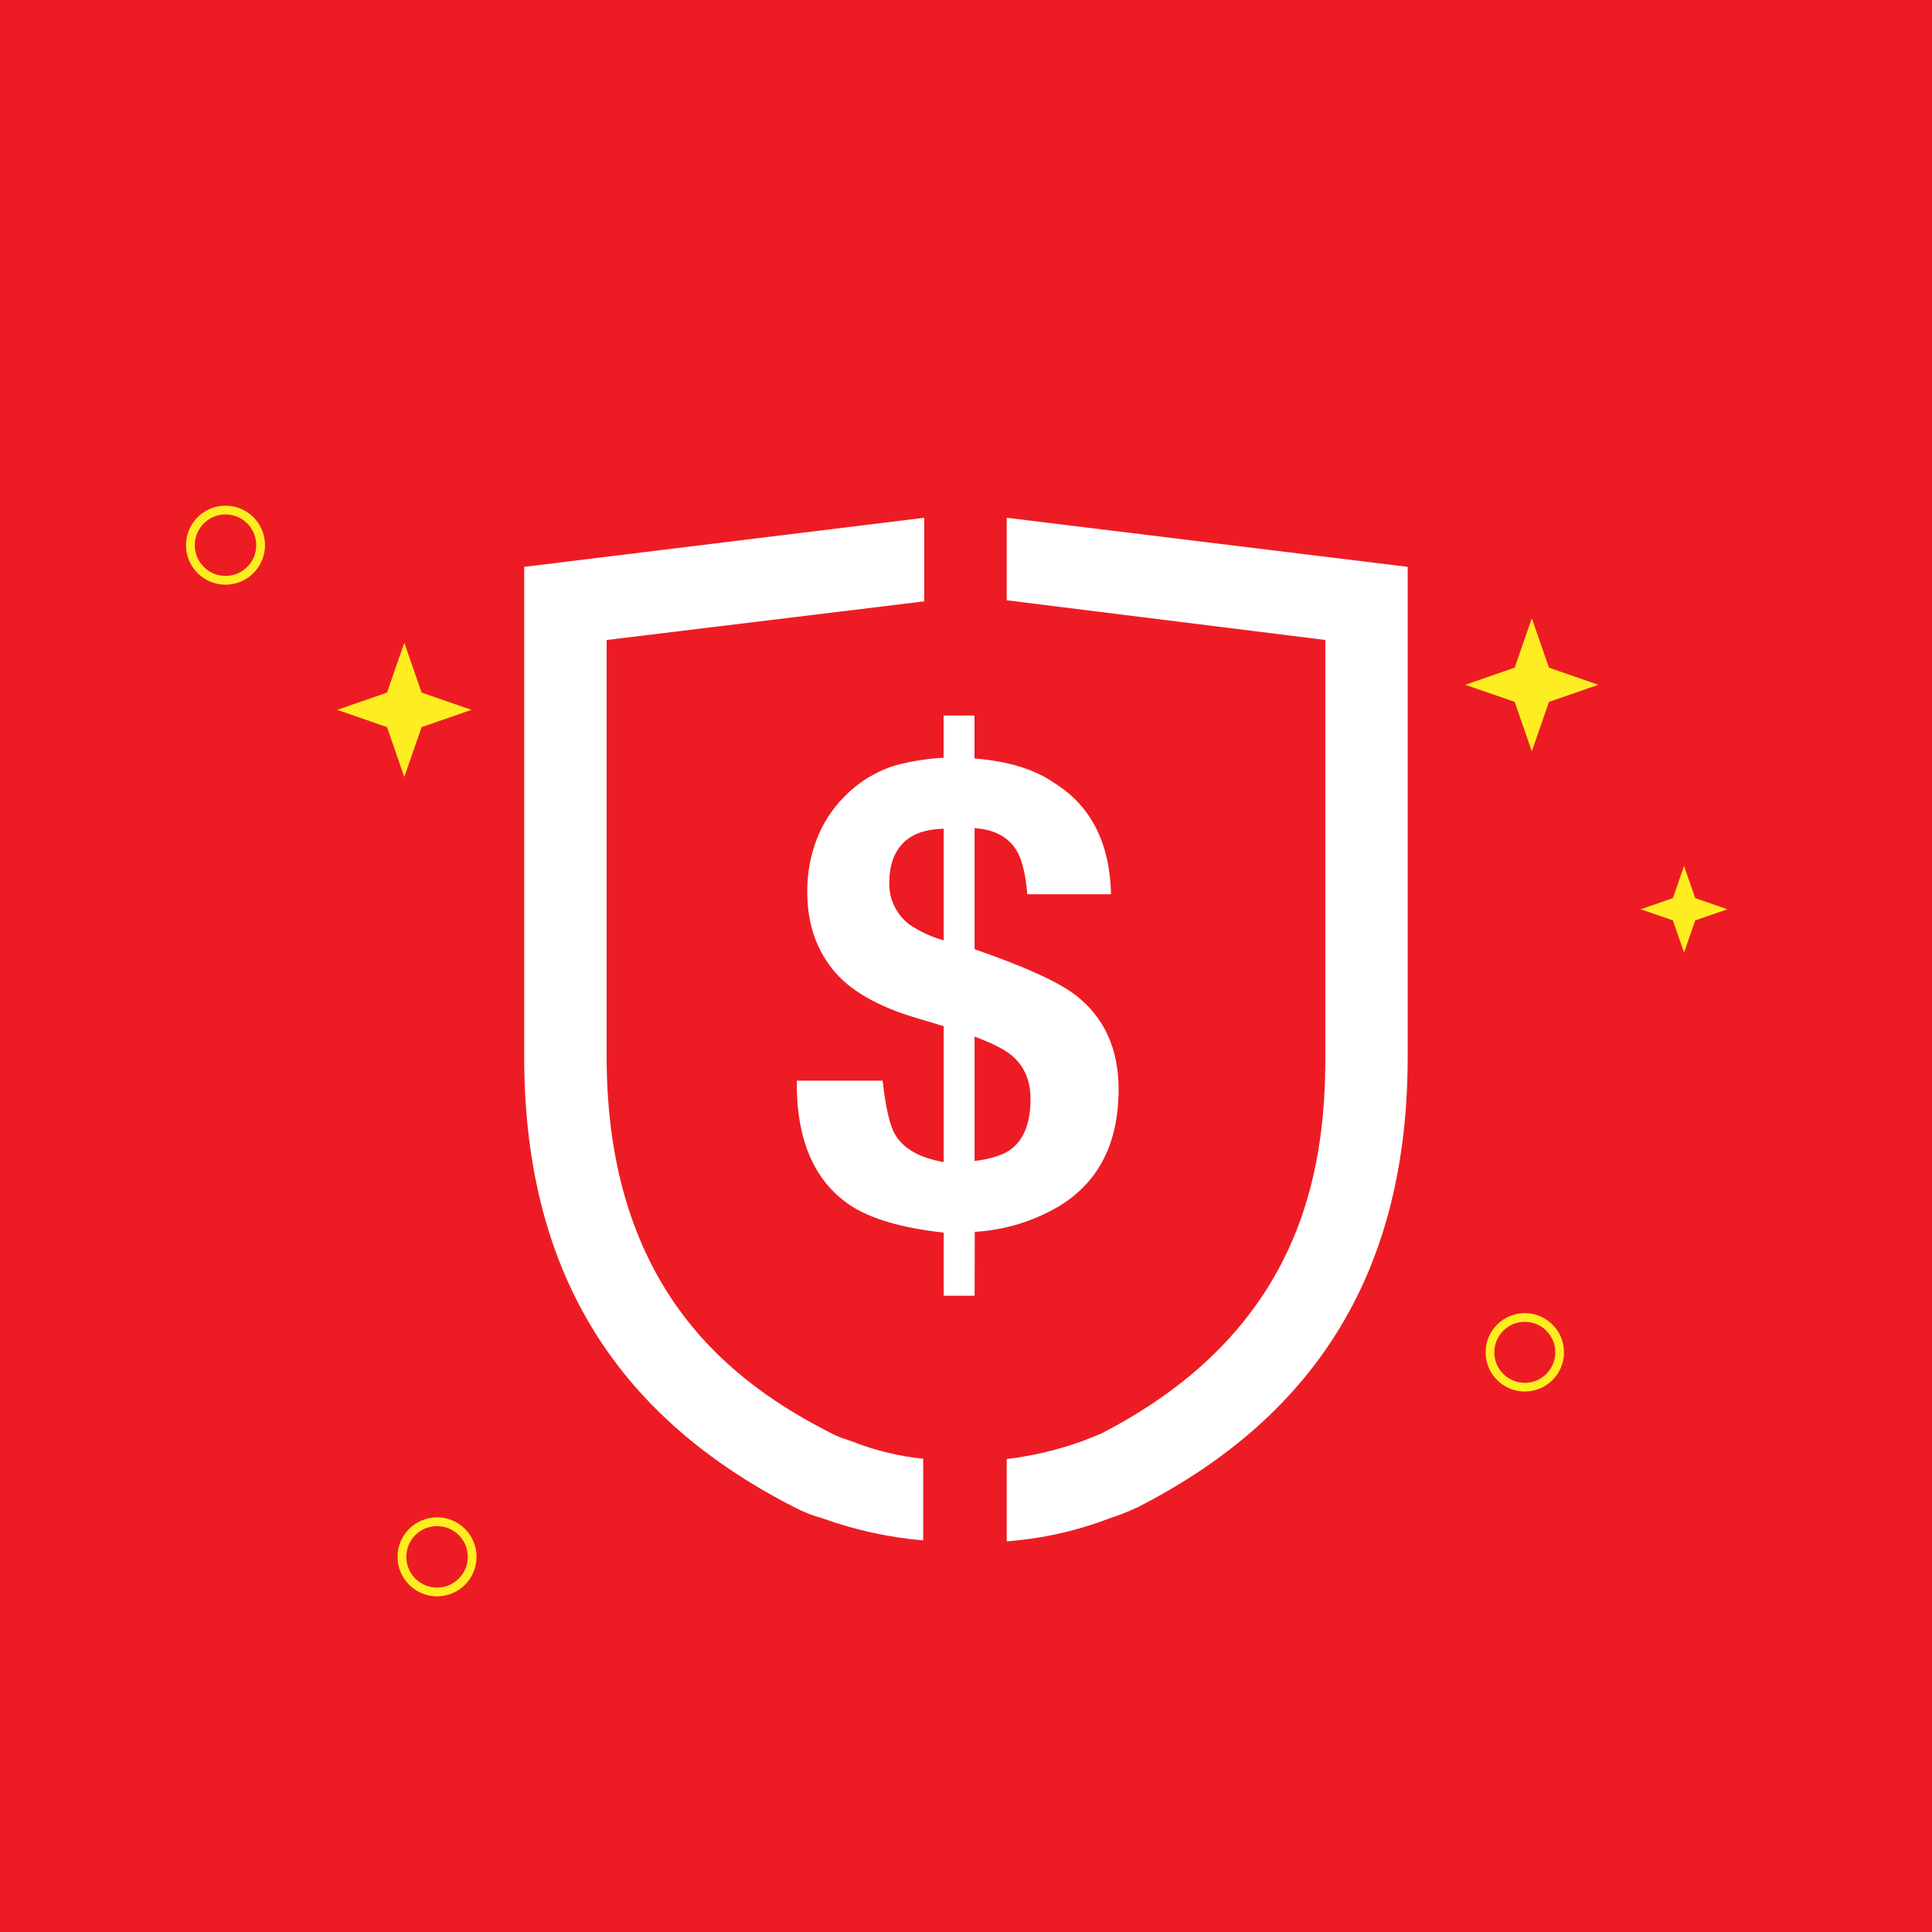
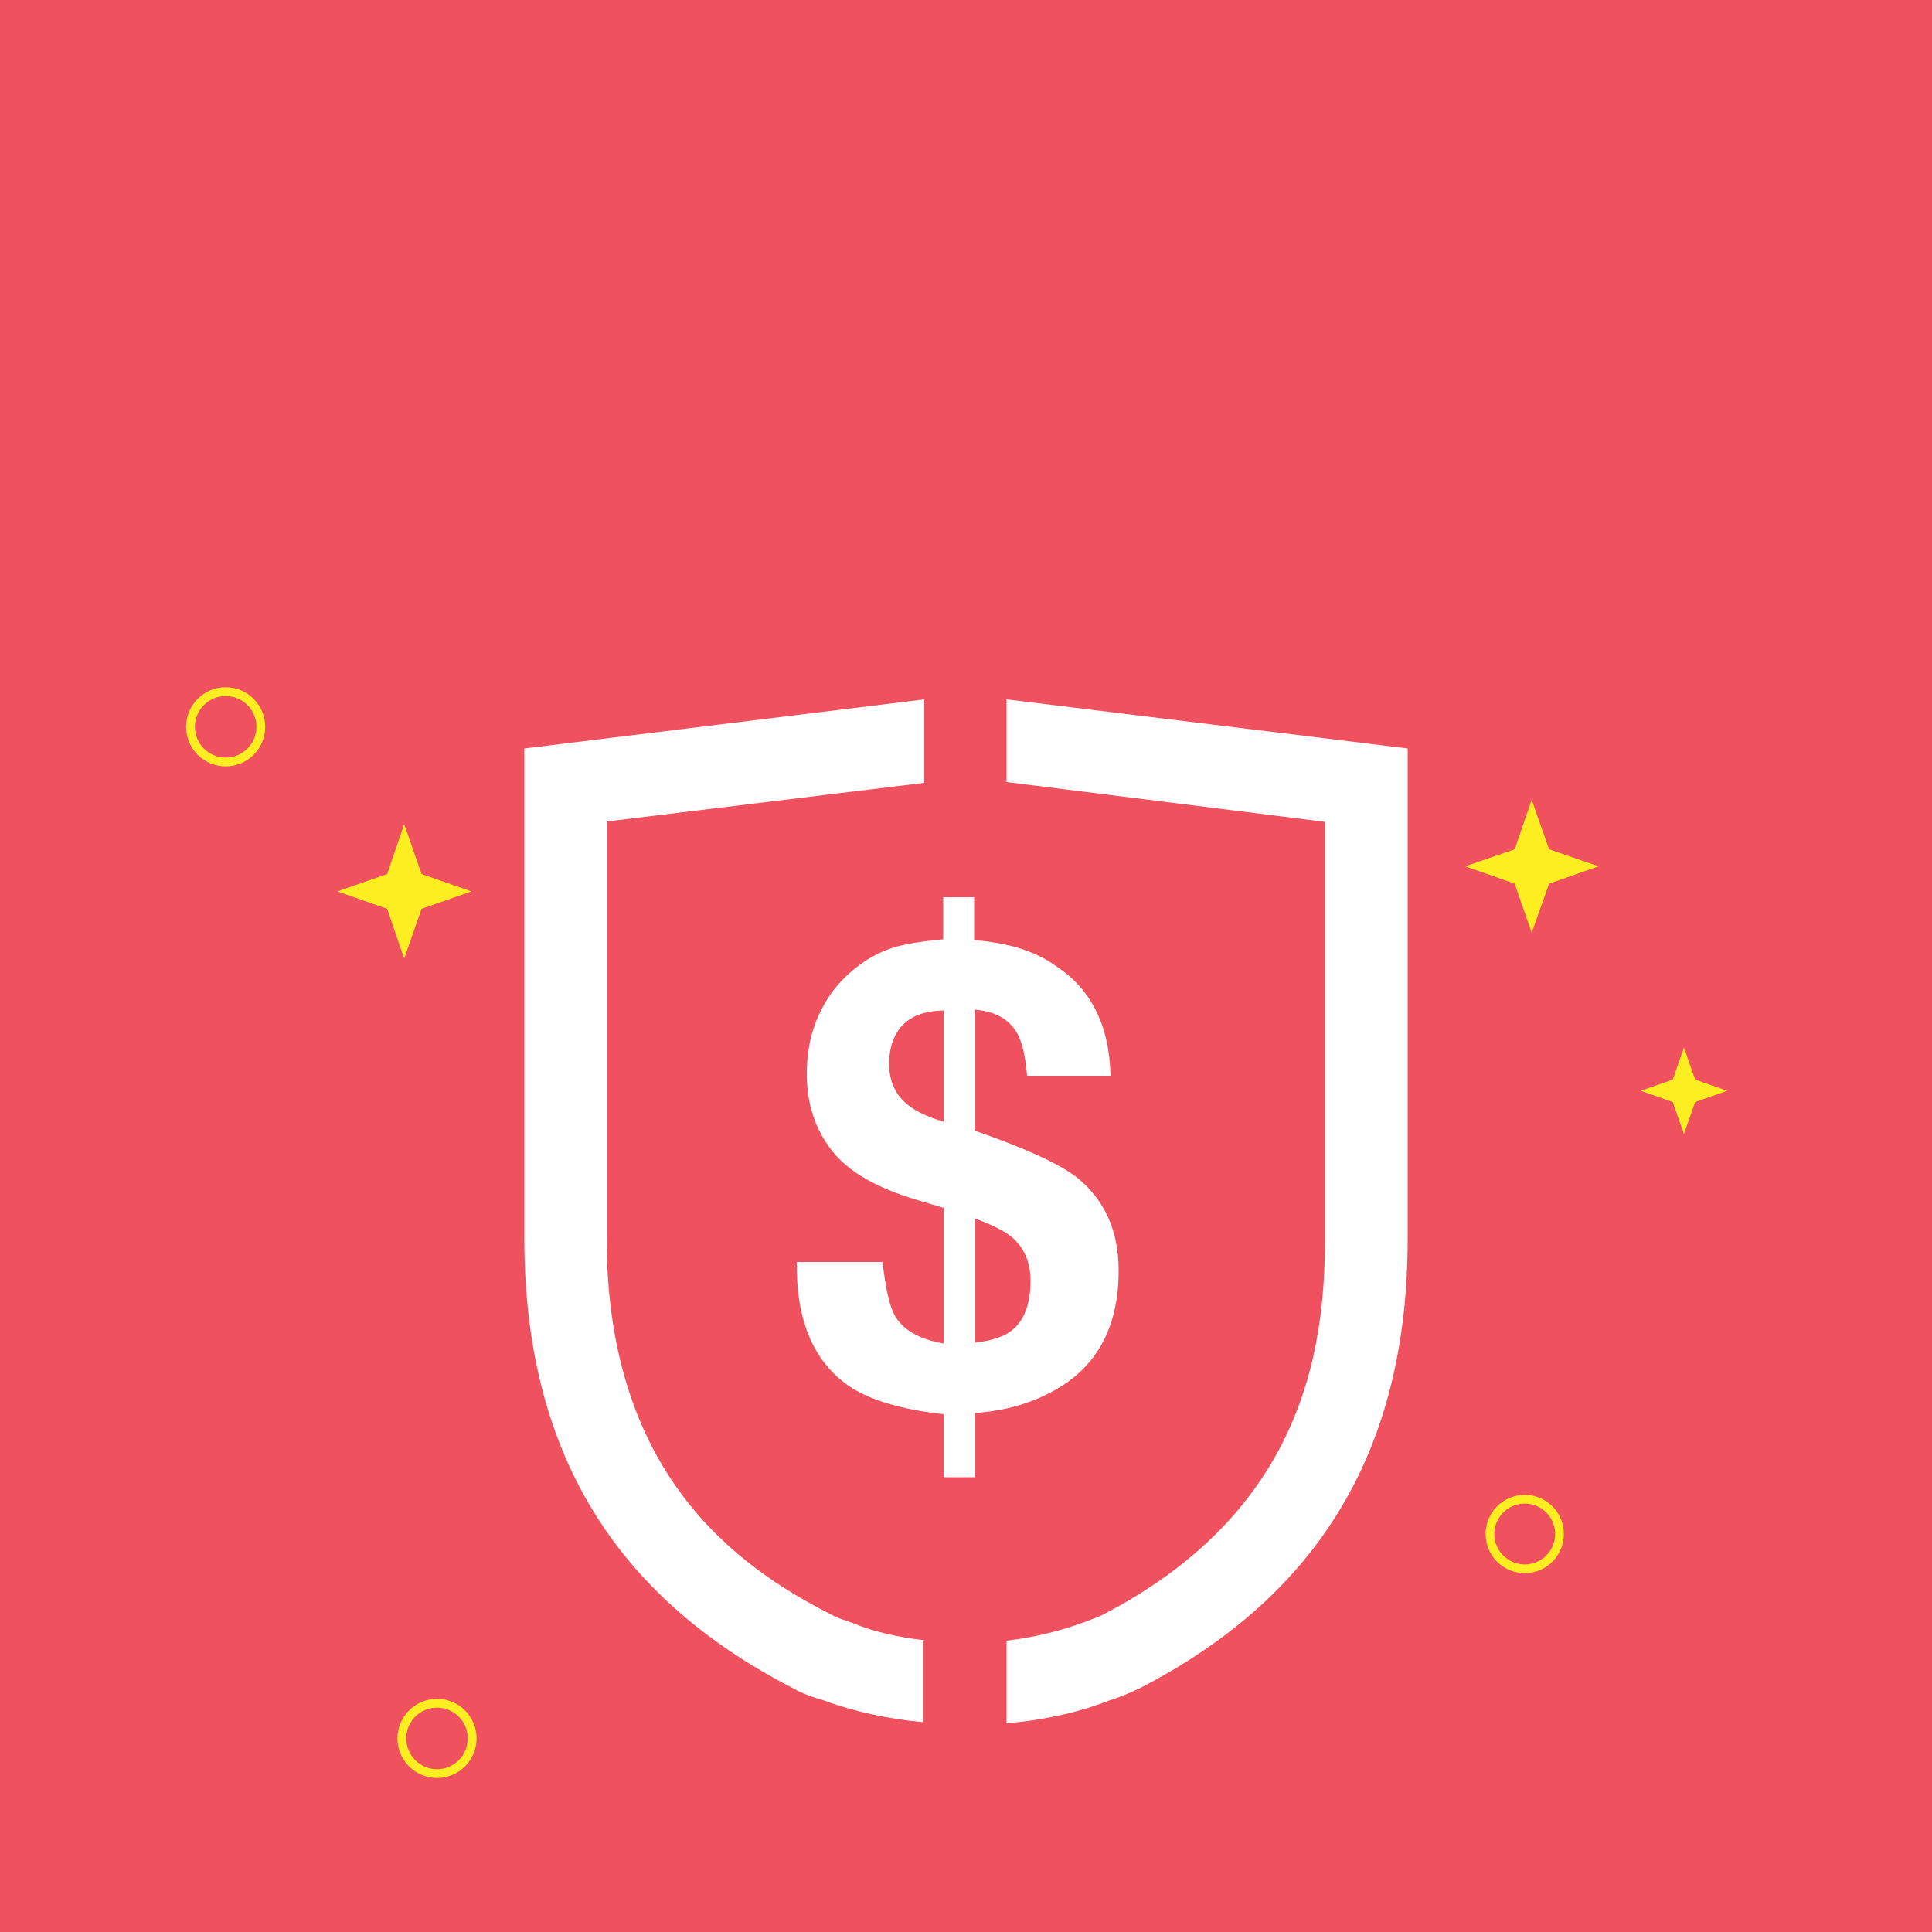
- <svg xmlns="http://www.w3.org/2000/svg" viewBox="0 0 500 500">
-   <defs>
-     <style>.cls-1{fill:#ed1c24;}.cls-2{fill:#fcee21;}.cls-3,.cls-4{fill:none;stroke:#fcee21;stroke-miterlimit:10;}.cls-3{stroke-width:2.25px;}.cls-4{stroke-width:2.27px;}.cls-5{fill:#fff;}</style>
-   </defs>
+ <svg xmlns="http://www.w3.org/2000/svg" version="1.1" x="0px" y="0px" viewBox="0 0 500 500" style="enable-background:new 0 0 500 500;" xml:space="preserve">
+   <style type="text/css">
+ 	.st0{fill:#FBB03B;}
+ 	.st1{fill:#A2BC53;}
+ 	.st2{fill:#E56575;}
+ 	.st3{fill:#F2D453;}
+ 	.st4{fill:#F2F2F2;}
+ 	.st5{fill:#65C4E5;stroke:#0071BC;stroke-miterlimit:10;}
+ 	.st6{fill:#EF97AA;}
+ 	.st7{fill:#29ABE2;}
+ 	.st8{fill:#44AD5C;}
+ 	.st9{fill:#EF525E;}
+ 	.st10{fill:#FCEE21;}
+ 	.st11{fill:none;stroke:#FCEE21;stroke-width:2.254;stroke-miterlimit:10;}
+ 	.st12{fill:none;stroke:#FCEE21;stroke-width:2.273;stroke-miterlimit:10;}
+ 	.st13{fill:#29ABE2;stroke:#0071BC;stroke-miterlimit:10;}
+ 	.st14{fill:#FFFFFF;}
+ 	.st15{fill:none;stroke:#FFFFFF;stroke-width:2.254;stroke-miterlimit:10;}
+ 	.st16{fill:none;stroke:#FFFFFF;stroke-width:2.273;stroke-miterlimit:10;}
+ 	.st17{fill:#F7931E;}
+ 	.st18{fill:#63703A;}
+ 	.st19{fill:#50592A;}
+ 	.st20{fill:#8C9663;}
+ 	.st21{fill:#848964;}
+ 	.st22{fill:#AA8465;}
+ 	.st23{fill:#736357;}
+ 	.st24{fill:#332823;}
+ 	.st25{fill:#666666;}
+ 	.st26{fill:#333333;}
+ 	.st27{fill:#F43122;}
+ 	.st28{fill:#C93C35;}
+ 	.st29{fill:#F44E45;}
+ 	.st30{fill:#E2AAB7;}
+ 	.st31{fill:#E593A3;}
+ 	.st32{fill:#40A4BF;}
+ 	.st33{fill:#1A8DB5;}
+ 	.st34{fill:#ACB5BC;}
+ 	.st35{fill:#939BA0;}
+ 	.st36{fill:#E8E8E8;}
+ 	.st37{fill:#C9C7C7;}
+ 	.st38{fill:none;stroke:#35302D;stroke-width:5;stroke-miterlimit:10;}
+ 	.st39{fill:#ED1C24;}
+ 	.st40{fill:#493C38;}
+ 	.st41{fill:#F4D9BD;}
+ 	.st42{fill:#EBA288;}
+ 	.st43{opacity:0.4;fill:#E4847C;}
+ 	.st44{fill:#5B5B5B;}
+ 	.st45{fill:#303030;}
+ 	.st46{fill:#F7F2F2;}
+ 	.st47{fill:#AFAFAF;}
+ 	.st48{fill:#FFDDBB;}
+ 	.st49{fill:#FFCCAA;}
+ 	.st50{fill:#AA663F;}
+ 	.st51{fill:#9C4C2E;}
+ 	.st52{fill:#EA7DB1;}
+ 	.st53{fill:#ED5AA7;}
+ 	.st54{fill:#F4E65D;}
+ 	.st55{fill:#F2D34E;}
+ 	.st56{fill:#ED1E79;}
+ 	.st57{fill:#543D34;}
+ 	.st58{fill:#C4A58A;}
+ 	.st59{fill:#A67C52;}
+ 	.st60{fill:#F15A24;}
+ 	.st61{fill:#42210B;}
+ 	.st62{fill:#949494;}
+ 	.st63{fill:#E0E2E2;}
+ 	.st64{fill:#F2715B;}
+ 	.st65{fill:#D1D3D5;}
+ 	.st66{fill:#3B444F;}
+ 	.st67{fill:#E6E6E6;}
+ 	.st68{fill:#B3B3B3;}
+ 	.st69{fill:#1C8FB7;}
+ 	.st70{fill-rule:evenodd;clip-rule:evenodd;fill:#FCEE21;}
+ 	.st71{opacity:0.5;fill:#FFFFFF;}
+ 	.st72{fill:none;stroke:#F7931E;stroke-width:8.278;stroke-miterlimit:10;}
+ 	.st73{fill:#FFFFFF;stroke:#FFFFFF;stroke-width:7.468;stroke-miterlimit:10;}
+ 	.st74{fill:#65C4E5;}
+ 	.st75{fill:none;stroke:#29ABE2;stroke-width:2;stroke-miterlimit:10;}
+ 	.st76{fill:none;stroke:#29ABE2;stroke-width:2;stroke-miterlimit:10;stroke-dasharray:8.571,5.357;}
+ 	.st77{fill:none;stroke:#1D8EB5;stroke-width:2;stroke-miterlimit:10;}
+ 	.st78{fill:none;stroke:#1D8EB5;stroke-width:2;stroke-miterlimit:10;stroke-dasharray:8.571,5.357;}
+ </style>
  <g id="BG">
-     <rect class="cls-1" width="500" height="500" />
-     <polygon class="cls-2" points="396.43 160 400.87 172.79 413.65 177.22 400.87 181.65 396.43 194.44 392 181.65 379.21 177.22 392 172.79 396.43 160" />
-     <polygon class="cls-2" points="104.63 166.35 109.11 179.24 122 183.71 109.11 188.18 104.63 201.08 100.16 188.18 87.27 183.71 100.16 179.24 104.63 166.35" />
-     <polygon class="cls-2" points="435.83 224.11 438.72 232.43 447.04 235.32 438.72 238.2 435.83 246.53 432.95 238.2 424.62 235.32 432.95 232.43 435.83 224.11" />
-     <circle class="cls-3" cx="394.62" cy="349.98" r="9.02" />
-     <circle class="cls-4" cx="58.36" cy="141.09" r="9.09" />
-     <circle class="cls-4" cx="113.11" cy="402.91" r="9.09" />
+     <rect x="0" class="st9" width="500" height="500" />
+     <polygon class="st10" points="396.4,207 400.9,219.8 413.7,224.2 400.9,228.7 396.4,241.4 392,228.7 379.2,224.2 392,219.8  " />
+     <polygon class="st10" points="104.6,213.3 109.1,226.2 122,230.7 109.1,235.2 104.6,248.1 100.2,235.2 87.3,230.7 100.2,226.2  " />
+     <polygon class="st10" points="435.8,271.1 438.7,279.4 447,282.3 438.7,285.2 435.8,293.5 432.9,285.2 424.6,282.3 432.9,279.4     " />
+     <circle class="st11" cx="394.6" cy="397" r="9" />
+     <circle class="st12" cx="58.4" cy="188.1" r="9.1" />
+     <circle class="st12" cx="113.1" cy="449.9" r="9.1" />
  </g>
-   <g id="Layer_1" data-name="Layer 1">
-     <path class="cls-5" d="M260.54,134v21.35L343,165.63V273.48c0,29.19-5.95,70.82-58.12,97.58l-4.06,1.62L280,373a89.54,89.54,0,0,1-19.46,4.6V398.9A94.35,94.35,0,0,0,287,393a62.39,62.39,0,0,0,7.57-3c47-24.06,69.74-62.17,69.74-116.5V146.7Z" />
-     <path class="cls-5" d="M239.19,377.55a69.66,69.66,0,0,1-18.92-4.6l-.81-.27a25.07,25.07,0,0,1-4.06-1.62C190.26,358.35,157,334.3,157,273.48V165.63l82.18-10V134L135.66,146.7V273.48c0,54.33,22.71,92.44,69.74,116.5a36.77,36.77,0,0,0,7.57,3,103,103,0,0,0,25.95,5.68V377.55Z" />
-     <path class="cls-5" d="M252.22,335.34h-8V319q-16.22-1.8-24.19-7.07-14.07-9.47-13.82-32.25h22.21q1.16,10.37,3.21,13.9,3.21,5.52,12.59,7.16V265.57l-6.67-2q-15.7-4.6-22.17-12.83t-6.46-19.83A37.12,37.12,0,0,1,211.45,217a31.74,31.74,0,0,1,7-10.77,31.36,31.36,0,0,1,13-8.07,59.09,59.09,0,0,1,12.75-2.05V185.18h8v11.11q13.35,1.07,21,6.58,13.85,8.81,14.34,28.55H265.88q-.66-7.32-2.44-10.69-3.09-5.85-11.22-6.42v31.35q19.5,6.74,26.21,11.93,11.07,8.64,11.06,24.35,0,20.73-15.22,30.11a48.34,48.34,0,0,1-22,6.75Zm-8-120.87q-7.16.17-10.61,3.83t-3.46,10a13.15,13.15,0,0,0,5.18,10.94,29.34,29.34,0,0,0,8.89,4.11Zm8,86q6.42-.82,9.36-3,5.12-3.78,5.12-13.08,0-7.08-4.8-11.19-2.85-2.39-9.68-4.94Z" />
+   <g id="Layer_1">
+     <g>
+       <path class="st14" d="M260.5,181v21.4l82.4,10.3v107.9c0,29.2-5.9,70.8-58.1,97.6c-1.4,0.5-2.7,1.1-4.1,1.6L280,420    c-5.9,2.2-12.7,3.8-19.5,4.6v21.4c9.2-0.8,18.4-2.7,26.5-5.9c2.7-0.8,5.1-1.9,7.6-3c47-24.1,69.7-62.2,69.7-116.5V193.7L260.5,181    z" />
+       <path class="st14" d="M239.2,424.5c-6.8-0.8-13.2-2.2-18.9-4.6l-0.8-0.3c-1.4-0.5-2.7-0.8-4.1-1.6c-25.1-12.7-58.4-36.8-58.4-97.6    V212.6l82.2-10V181l-103.5,12.7v126.8c0,54.3,22.7,92.4,69.7,116.5c2.4,1.4,4.9,2.2,7.6,3c8.1,3,17,4.9,25.9,5.7v-21.1H239.2z" />
+     </g>
+     <g>
+       <path class="st14" d="M252.2,382.3h-8V366c-10.8-1.2-18.9-3.6-24.2-7.1c-9.4-6.3-14-17.1-13.8-32.3h22.2    c0.8,6.9,1.8,11.5,3.2,13.9c2.1,3.7,6.3,6.1,12.6,7.2v-35.1l-6.7-2c-10.5-3.1-17.9-7.3-22.2-12.8c-4.3-5.5-6.5-12.1-6.5-19.8    c0-5.1,0.8-9.7,2.5-13.9c1.7-4.2,4-7.8,7-10.8c3.9-3.9,8.2-6.6,13-8.1c2.9-0.9,7.2-1.6,12.8-2.1v-10.9h8v11.1    c8.9,0.7,15.9,2.9,21,6.6c9.2,5.9,14,15.4,14.3,28.5h-21.6c-0.4-4.9-1.2-8.4-2.4-10.7c-2.1-3.9-5.8-6-11.2-6.4v31.3    c13,4.5,21.7,8.5,26.2,11.9c7.4,5.8,11.1,13.9,11.1,24.4c0,13.8-5.1,23.9-15.2,30.1c-6.2,3.8-13.5,6.1-22.1,6.7V382.3z     M244.2,261.5c-4.8,0.1-8.3,1.4-10.6,3.8c-2.3,2.4-3.5,5.8-3.5,10c0,4.6,1.7,8.3,5.2,10.9c1.9,1.5,4.9,2.9,8.9,4.1V261.5z     M252.2,347.5c4.3-0.5,7.4-1.5,9.4-3c3.4-2.5,5.1-6.9,5.1-13.1c0-4.7-1.6-8.4-4.8-11.2c-1.9-1.6-5.1-3.2-9.7-4.9V347.5z" />
+     </g>
  </g>
</svg>
